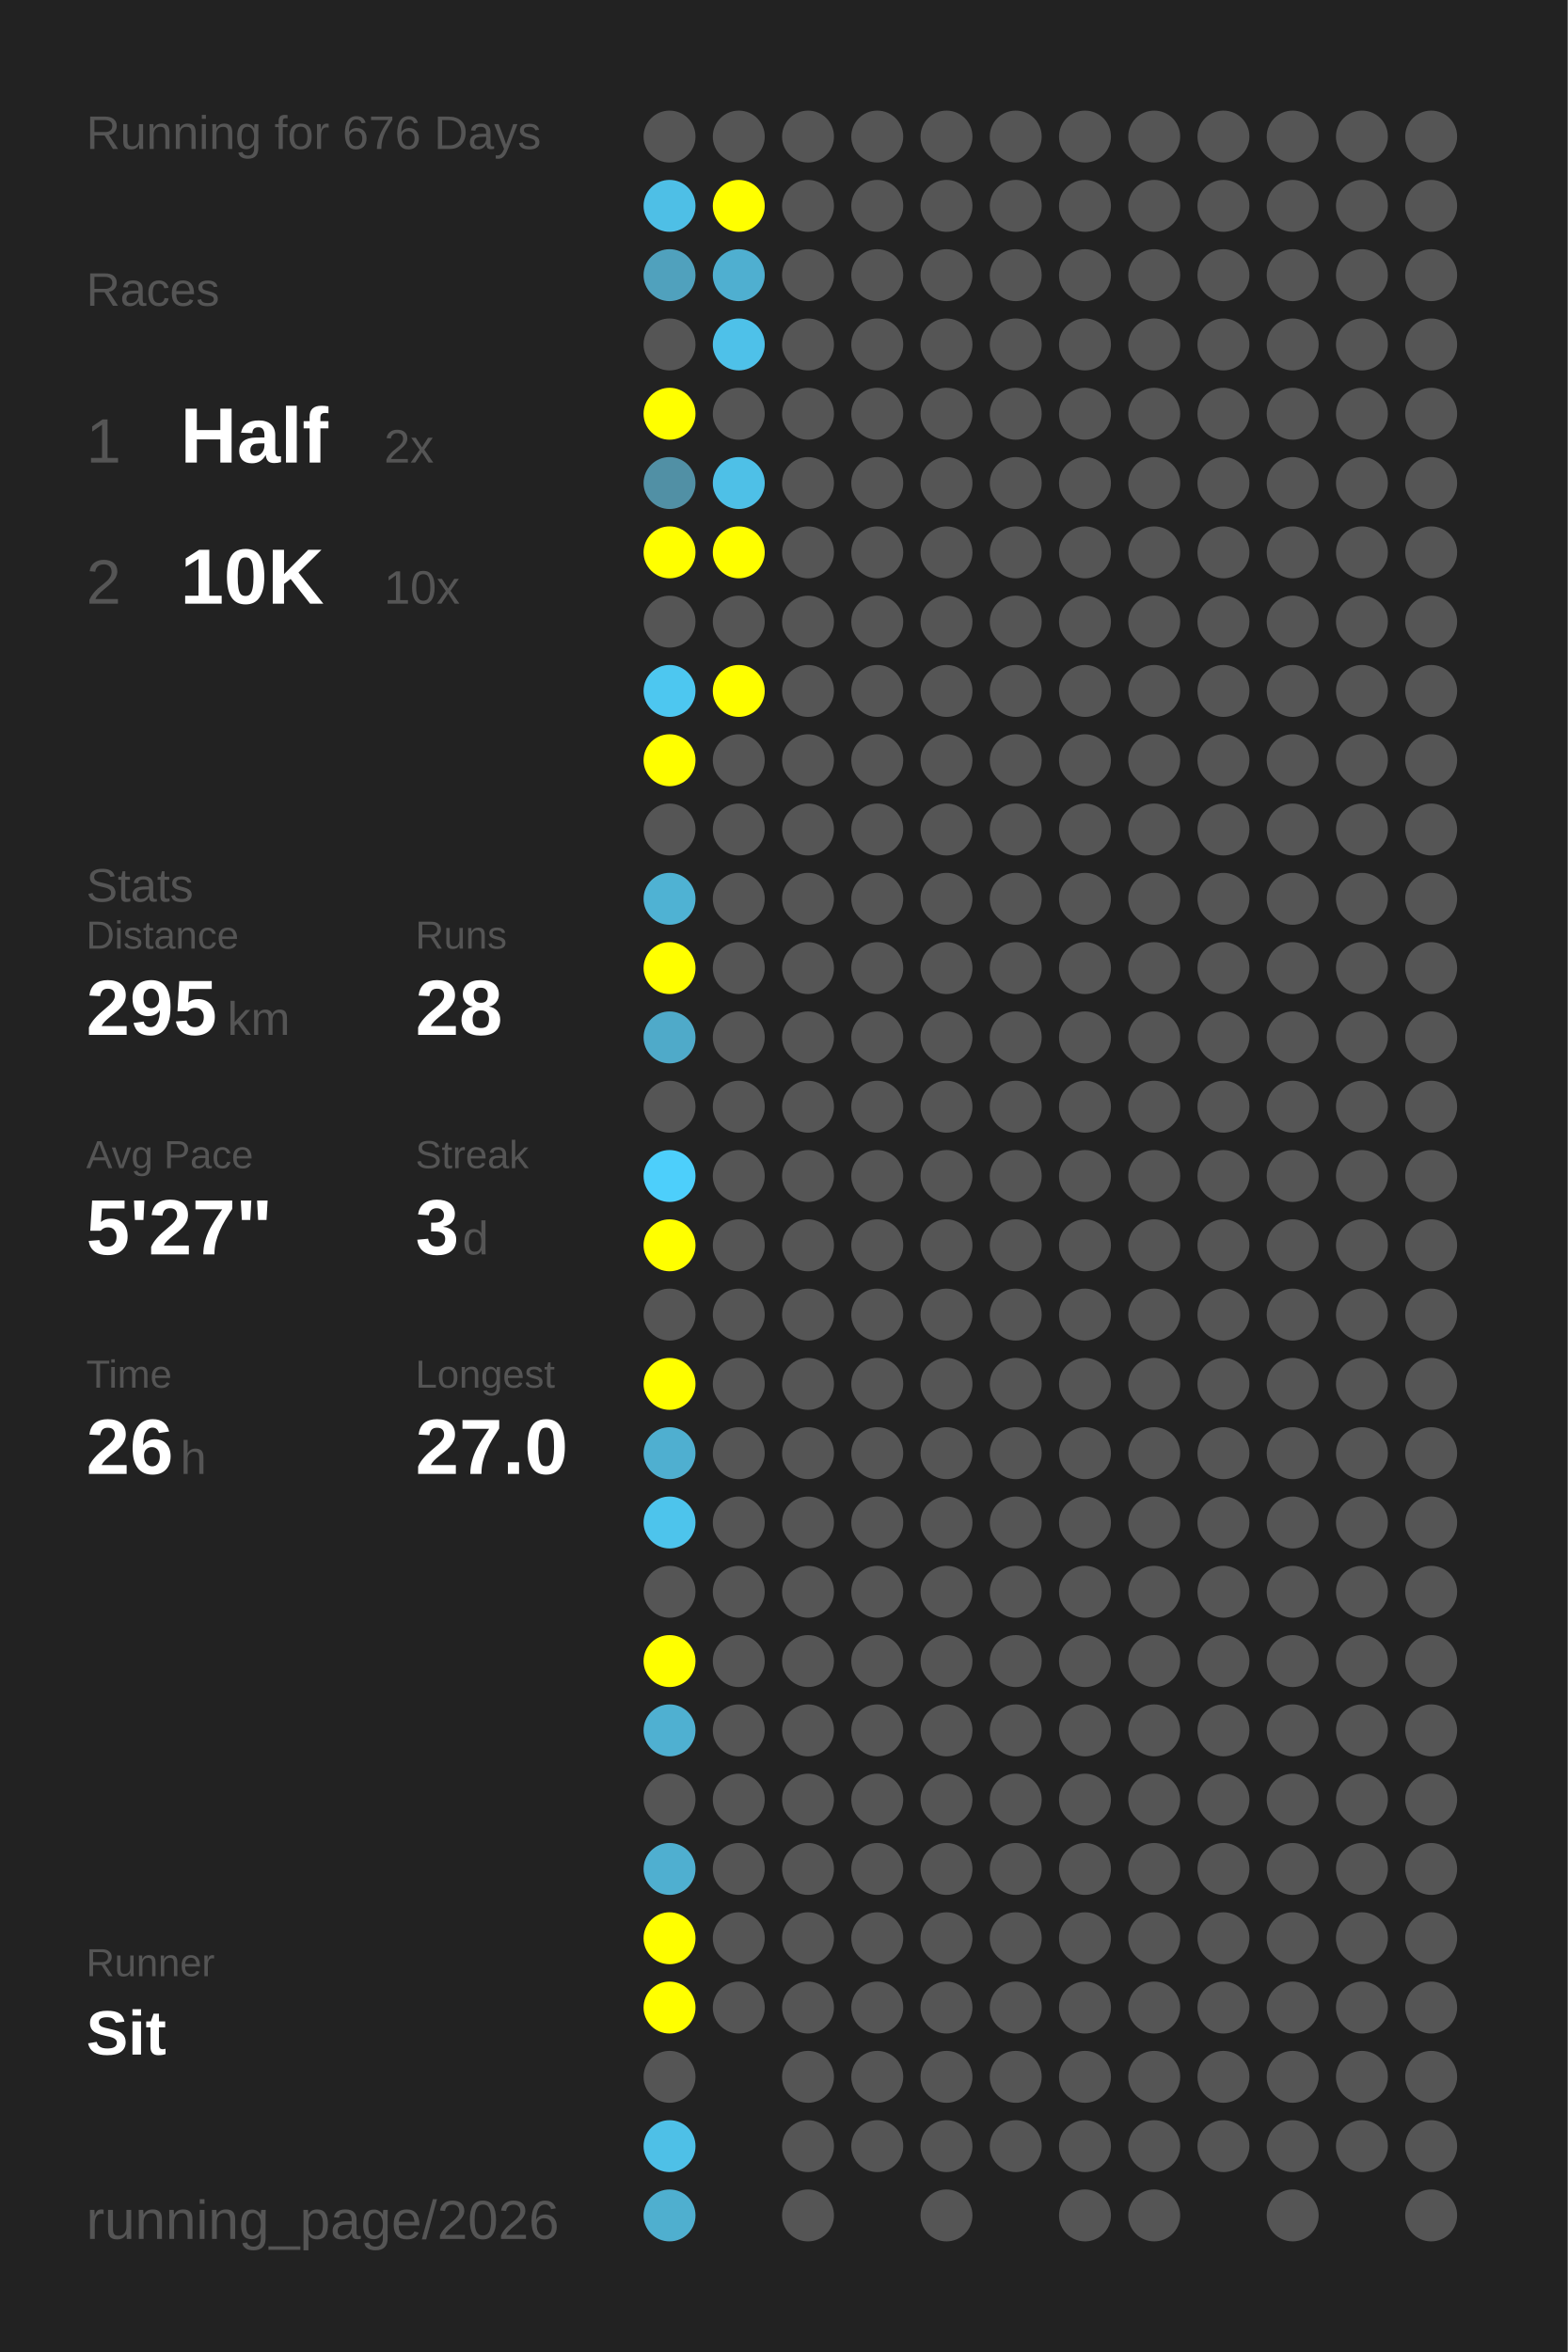
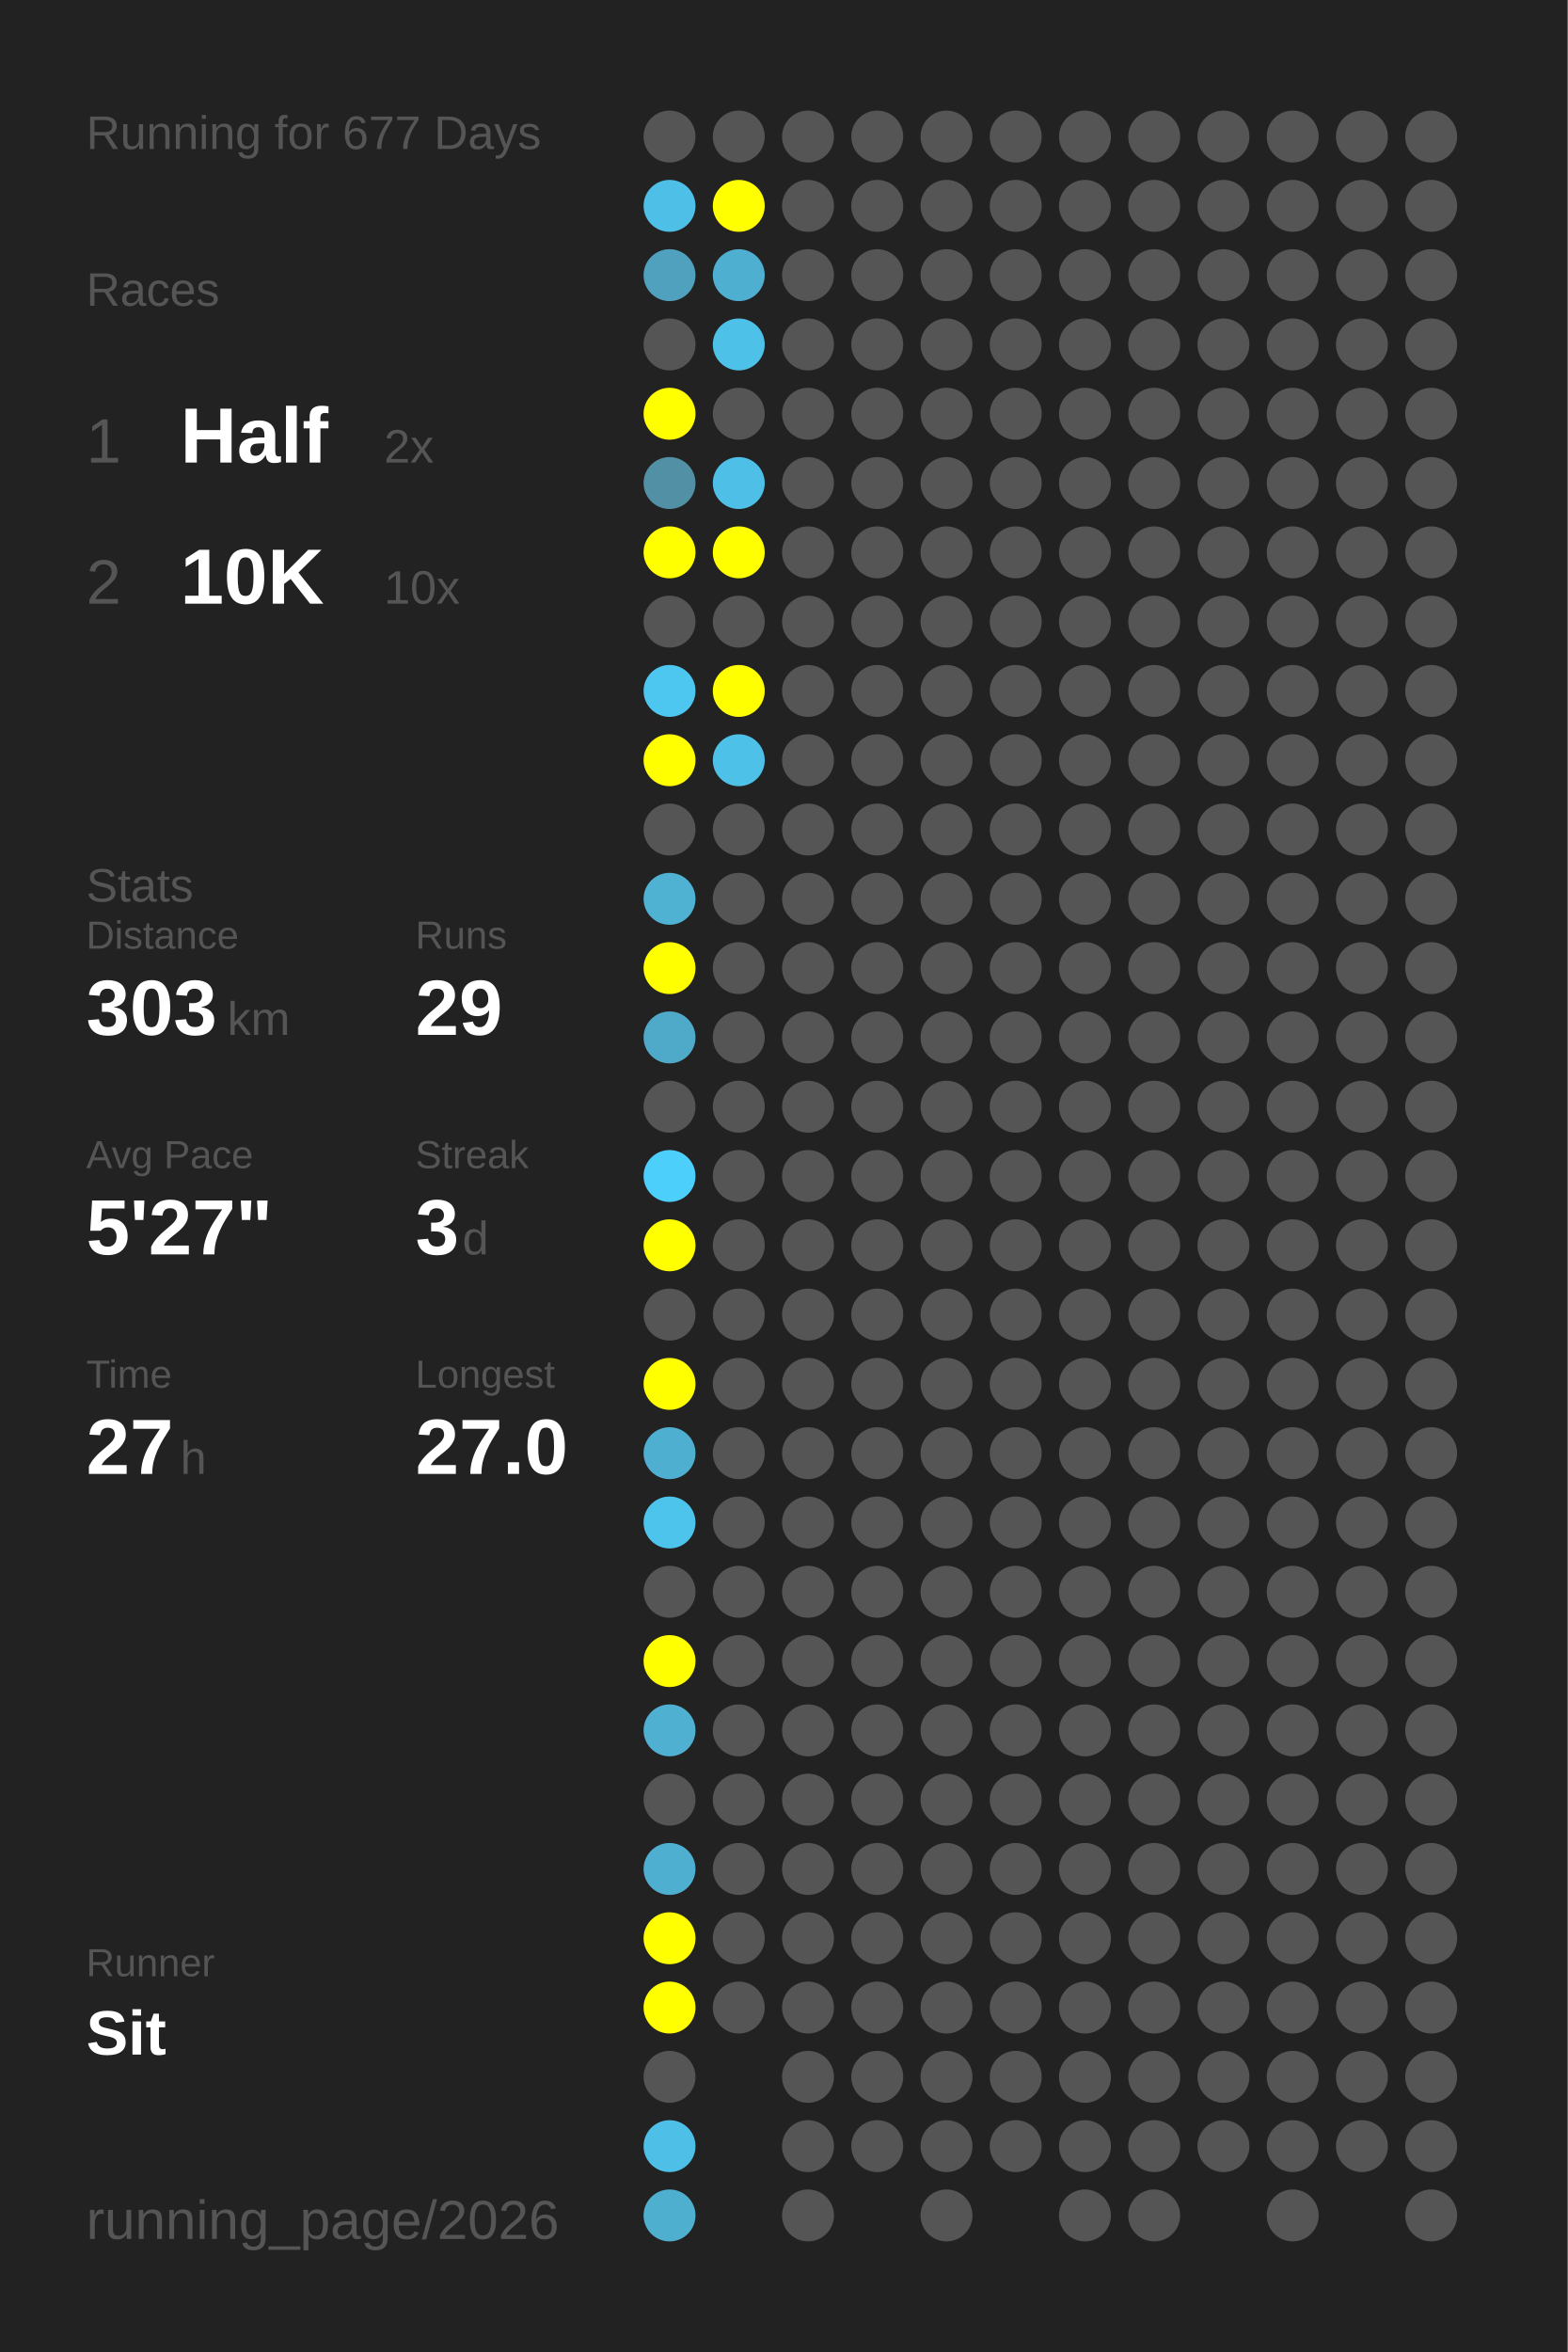
<svg xmlns="http://www.w3.org/2000/svg" baseProfile="full" height="300mm" version="1.1" viewBox="0,0,200,300" width="200mm">
  <defs />
  <rect fill="#222222" height="300" width="200" x="0" y="0" />
-   <text fill="#555555" style="font-size:6px; font-family:Arial;" x="11" y="19">Running for 676 Days</text>
+   <text fill="#555555" style="font-size:6px; font-family:Arial;" x="11" y="19">Running for 677 Days</text>
  <text fill="#555555" style="font-size:6px; font-family:Arial;" x="11" y="39">Races</text>
  <text fill="#555555" style="font-size:8px; font-family:Arial;" x="11" y="59">1</text>
  <text fill="#FFFFFF" style="font-size:10px; font-family:Arial; font-weight:bold;" x="23" y="59">Half</text>
  <text fill="#555555" style="font-size:6px; font-family:Arial;" x="49" y="59">2x</text>
  <text fill="#555555" style="font-size:8px; font-family:Arial;" x="11" y="77">2</text>
  <text fill="#FFFFFF" style="font-size:10px; font-family:Arial; font-weight:bold;" x="23" y="77">10K</text>
  <text fill="#555555" style="font-size:6px; font-family:Arial;" x="49" y="77">10x</text>
  <text fill="#555555" style="font-size:6px; font-family:Arial;" x="11" y="115">Stats</text>
  <text fill="#555555" style="font-size:5px; font-family:Arial;" x="11" y="121">Distance</text>
-   <text fill="#FFFFFF" style="font-size:10px; font-family:Arial; font-weight:bold;" x="11" y="132">295</text>
+   <text fill="#FFFFFF" style="font-size:10px; font-family:Arial; font-weight:bold;" x="11" y="132">303</text>
  <text fill="#555555" style="font-size:6px; font-family:Arial;" x="29" y="132">km</text>
  <text fill="#555555" style="font-size:5px; font-family:Arial;" x="53" y="121">Runs</text>
-   <text fill="#FFFFFF" style="font-size:10px; font-family:Arial; font-weight:bold;" x="53" y="132">28</text>
+   <text fill="#FFFFFF" style="font-size:10px; font-family:Arial; font-weight:bold;" x="53" y="132">29</text>
  <text fill="#555555" style="font-size:5px; font-family:Arial;" x="11" y="149">Avg Pace</text>
  <text fill="#FFFFFF" style="font-size:10px; font-family:Arial; font-weight:bold;" x="11" y="160">5'27"</text>
  <text fill="#555555" style="font-size:5px; font-family:Arial;" x="53" y="149">Streak</text>
  <text fill="#FFFFFF" style="font-size:10px; font-family:Arial; font-weight:bold;" x="53" y="160">3</text>
  <text fill="#555555" style="font-size:6px; font-family:Arial;" x="59" y="160">d</text>
  <text fill="#555555" style="font-size:5px; font-family:Arial;" x="11" y="177">Time</text>
-   <text fill="#FFFFFF" style="font-size:10px; font-family:Arial; font-weight:bold;" x="11" y="188">26</text>
+   <text fill="#FFFFFF" style="font-size:10px; font-family:Arial; font-weight:bold;" x="11" y="188">27</text>
  <text fill="#555555" style="font-size:6px; font-family:Arial;" x="23" y="188">h</text>
  <text fill="#555555" style="font-size:5px; font-family:Arial;" x="53" y="177">Longest</text>
  <text fill="#FFFFFF" style="font-size:10px; font-family:Arial; font-weight:bold;" x="53" y="188">27.0</text>
  <text fill="#555555" style="font-size:5px; font-family:Arial;" x="11" y="252.065">Runner</text>
  <text fill="#FFFFFF" style="font-size:8px; font-family:Arial; font-weight:bold;" x="11" y="262.065">Sit</text>
  <text fill="#555555" style="font-size:7px; font-family:Arial;" x="11" y="285.581">running_page/2026</text>
  <circle cx="85.417" cy="17.419" fill="#555555" r="3.312" />
  <circle cx="85.417" cy="26.258" fill="#4ebfe6" r="3.312" />
  <circle cx="85.417" cy="35.097" fill="#50a1bd" r="3.312" />
  <circle cx="85.417" cy="43.935" fill="#555555" r="3.312" />
  <circle cx="85.417" cy="52.774" fill="#FFFF00" r="3.312" />
  <circle cx="85.417" cy="61.613" fill="#5190a5" r="3.312" />
  <circle cx="85.417" cy="70.452" fill="#FFFF00" r="3.312" />
  <circle cx="85.417" cy="79.29" fill="#555555" r="3.312" />
  <circle cx="85.417" cy="88.129" fill="#4dc7f0" r="3.312" />
  <circle cx="85.417" cy="96.968" fill="#FFFF00" r="3.312" />
  <circle cx="85.417" cy="105.806" fill="#555555" r="3.312" />
  <circle cx="85.417" cy="114.645" fill="#4fb2d3" r="3.312" />
  <circle cx="85.417" cy="123.484" fill="#FFFF00" r="3.312" />
  <circle cx="85.417" cy="132.323" fill="#4faac9" r="3.312" />
  <circle cx="85.417" cy="141.161" fill="#555555" r="3.312" />
  <circle cx="85.417" cy="150" fill="#4dcffb" r="3.312" />
  <circle cx="85.417" cy="158.839" fill="#FFFF00" r="3.312" />
  <circle cx="85.417" cy="167.677" fill="#555555" r="3.312" />
  <circle cx="85.417" cy="176.516" fill="#FFFF00" r="3.312" />
  <circle cx="85.417" cy="185.355" fill="#4fafd0" r="3.312" />
  <circle cx="85.417" cy="194.194" fill="#4dc4ec" r="3.312" />
  <circle cx="85.417" cy="203.032" fill="#555555" r="3.312" />
  <circle cx="85.417" cy="211.871" fill="#FFFF00" r="3.312" />
  <circle cx="85.417" cy="220.71" fill="#4fb0d1" r="3.312" />
  <circle cx="85.417" cy="229.548" fill="#555555" r="3.312" />
  <circle cx="85.417" cy="238.387" fill="#4fafd0" r="3.312" />
  <circle cx="85.417" cy="247.226" fill="#FFFF00" r="3.312" />
  <circle cx="85.417" cy="256.065" fill="#FFFF00" r="3.312" />
  <circle cx="85.417" cy="264.903" fill="#555555" r="3.312" />
  <circle cx="85.417" cy="273.742" fill="#4ec0e7" r="3.312" />
  <circle cx="85.417" cy="282.581" fill="#4fafcf" r="3.312" />
  <circle cx="94.25" cy="17.419" fill="#555555" r="3.312" />
  <circle cx="94.25" cy="26.258" fill="#FFFF00" r="3.312" />
  <circle cx="94.25" cy="35.097" fill="#4fafd0" r="3.312" />
  <circle cx="94.25" cy="43.935" fill="#4ec1e9" r="3.312" />
  <circle cx="94.25" cy="52.774" fill="#555555" r="3.312" />
  <circle cx="94.25" cy="61.613" fill="#4ec0e7" r="3.312" />
  <circle cx="94.25" cy="70.452" fill="#FFFF00" r="3.312" />
  <circle cx="94.25" cy="79.29" fill="#555555" r="3.312" />
  <circle cx="94.25" cy="88.129" fill="#FFFF00" r="3.312" />
-   <circle cx="94.25" cy="96.968" fill="#555555" r="3.312" />
+   <circle cx="94.25" cy="96.968" fill="#4ec1e8" r="3.312" />
  <circle cx="94.25" cy="105.806" fill="#555555" r="3.312" />
  <circle cx="94.25" cy="114.645" fill="#555555" r="3.312" />
  <circle cx="94.25" cy="123.484" fill="#555555" r="3.312" />
  <circle cx="94.25" cy="132.323" fill="#555555" r="3.312" />
  <circle cx="94.25" cy="141.161" fill="#555555" r="3.312" />
  <circle cx="94.25" cy="150" fill="#555555" r="3.312" />
  <circle cx="94.25" cy="158.839" fill="#555555" r="3.312" />
  <circle cx="94.25" cy="167.677" fill="#555555" r="3.312" />
  <circle cx="94.25" cy="176.516" fill="#555555" r="3.312" />
  <circle cx="94.25" cy="185.355" fill="#555555" r="3.312" />
  <circle cx="94.25" cy="194.194" fill="#555555" r="3.312" />
  <circle cx="94.25" cy="203.032" fill="#555555" r="3.312" />
  <circle cx="94.25" cy="211.871" fill="#555555" r="3.312" />
  <circle cx="94.25" cy="220.71" fill="#555555" r="3.312" />
  <circle cx="94.25" cy="229.548" fill="#555555" r="3.312" />
  <circle cx="94.25" cy="238.387" fill="#555555" r="3.312" />
  <circle cx="94.25" cy="247.226" fill="#555555" r="3.312" />
  <circle cx="94.25" cy="256.065" fill="#555555" r="3.312" />
  <circle cx="103.083" cy="17.419" fill="#555555" r="3.312" />
  <circle cx="103.083" cy="26.258" fill="#555555" r="3.312" />
  <circle cx="103.083" cy="35.097" fill="#555555" r="3.312" />
  <circle cx="103.083" cy="43.935" fill="#555555" r="3.312" />
  <circle cx="103.083" cy="52.774" fill="#555555" r="3.312" />
  <circle cx="103.083" cy="61.613" fill="#555555" r="3.312" />
  <circle cx="103.083" cy="70.452" fill="#555555" r="3.312" />
  <circle cx="103.083" cy="79.29" fill="#555555" r="3.312" />
  <circle cx="103.083" cy="88.129" fill="#555555" r="3.312" />
  <circle cx="103.083" cy="96.968" fill="#555555" r="3.312" />
  <circle cx="103.083" cy="105.806" fill="#555555" r="3.312" />
  <circle cx="103.083" cy="114.645" fill="#555555" r="3.312" />
  <circle cx="103.083" cy="123.484" fill="#555555" r="3.312" />
  <circle cx="103.083" cy="132.323" fill="#555555" r="3.312" />
  <circle cx="103.083" cy="141.161" fill="#555555" r="3.312" />
  <circle cx="103.083" cy="150" fill="#555555" r="3.312" />
  <circle cx="103.083" cy="158.839" fill="#555555" r="3.312" />
  <circle cx="103.083" cy="167.677" fill="#555555" r="3.312" />
  <circle cx="103.083" cy="176.516" fill="#555555" r="3.312" />
  <circle cx="103.083" cy="185.355" fill="#555555" r="3.312" />
  <circle cx="103.083" cy="194.194" fill="#555555" r="3.312" />
  <circle cx="103.083" cy="203.032" fill="#555555" r="3.312" />
  <circle cx="103.083" cy="211.871" fill="#555555" r="3.312" />
  <circle cx="103.083" cy="220.71" fill="#555555" r="3.312" />
  <circle cx="103.083" cy="229.548" fill="#555555" r="3.312" />
  <circle cx="103.083" cy="238.387" fill="#555555" r="3.312" />
  <circle cx="103.083" cy="247.226" fill="#555555" r="3.312" />
  <circle cx="103.083" cy="256.065" fill="#555555" r="3.312" />
  <circle cx="103.083" cy="264.903" fill="#555555" r="3.312" />
  <circle cx="103.083" cy="273.742" fill="#555555" r="3.312" />
  <circle cx="103.083" cy="282.581" fill="#555555" r="3.312" />
  <circle cx="111.917" cy="17.419" fill="#555555" r="3.312" />
  <circle cx="111.917" cy="26.258" fill="#555555" r="3.312" />
  <circle cx="111.917" cy="35.097" fill="#555555" r="3.312" />
  <circle cx="111.917" cy="43.935" fill="#555555" r="3.312" />
  <circle cx="111.917" cy="52.774" fill="#555555" r="3.312" />
  <circle cx="111.917" cy="61.613" fill="#555555" r="3.312" />
  <circle cx="111.917" cy="70.452" fill="#555555" r="3.312" />
  <circle cx="111.917" cy="79.29" fill="#555555" r="3.312" />
  <circle cx="111.917" cy="88.129" fill="#555555" r="3.312" />
  <circle cx="111.917" cy="96.968" fill="#555555" r="3.312" />
  <circle cx="111.917" cy="105.806" fill="#555555" r="3.312" />
  <circle cx="111.917" cy="114.645" fill="#555555" r="3.312" />
  <circle cx="111.917" cy="123.484" fill="#555555" r="3.312" />
  <circle cx="111.917" cy="132.323" fill="#555555" r="3.312" />
  <circle cx="111.917" cy="141.161" fill="#555555" r="3.312" />
  <circle cx="111.917" cy="150" fill="#555555" r="3.312" />
  <circle cx="111.917" cy="158.839" fill="#555555" r="3.312" />
  <circle cx="111.917" cy="167.677" fill="#555555" r="3.312" />
  <circle cx="111.917" cy="176.516" fill="#555555" r="3.312" />
  <circle cx="111.917" cy="185.355" fill="#555555" r="3.312" />
  <circle cx="111.917" cy="194.194" fill="#555555" r="3.312" />
  <circle cx="111.917" cy="203.032" fill="#555555" r="3.312" />
  <circle cx="111.917" cy="211.871" fill="#555555" r="3.312" />
  <circle cx="111.917" cy="220.71" fill="#555555" r="3.312" />
  <circle cx="111.917" cy="229.548" fill="#555555" r="3.312" />
  <circle cx="111.917" cy="238.387" fill="#555555" r="3.312" />
  <circle cx="111.917" cy="247.226" fill="#555555" r="3.312" />
  <circle cx="111.917" cy="256.065" fill="#555555" r="3.312" />
  <circle cx="111.917" cy="264.903" fill="#555555" r="3.312" />
  <circle cx="111.917" cy="273.742" fill="#555555" r="3.312" />
  <circle cx="120.75" cy="17.419" fill="#555555" r="3.312" />
  <circle cx="120.75" cy="26.258" fill="#555555" r="3.312" />
  <circle cx="120.75" cy="35.097" fill="#555555" r="3.312" />
  <circle cx="120.75" cy="43.935" fill="#555555" r="3.312" />
  <circle cx="120.75" cy="52.774" fill="#555555" r="3.312" />
  <circle cx="120.75" cy="61.613" fill="#555555" r="3.312" />
  <circle cx="120.75" cy="70.452" fill="#555555" r="3.312" />
  <circle cx="120.75" cy="79.29" fill="#555555" r="3.312" />
  <circle cx="120.75" cy="88.129" fill="#555555" r="3.312" />
  <circle cx="120.75" cy="96.968" fill="#555555" r="3.312" />
  <circle cx="120.75" cy="105.806" fill="#555555" r="3.312" />
  <circle cx="120.75" cy="114.645" fill="#555555" r="3.312" />
  <circle cx="120.75" cy="123.484" fill="#555555" r="3.312" />
  <circle cx="120.75" cy="132.323" fill="#555555" r="3.312" />
  <circle cx="120.75" cy="141.161" fill="#555555" r="3.312" />
  <circle cx="120.75" cy="150" fill="#555555" r="3.312" />
  <circle cx="120.75" cy="158.839" fill="#555555" r="3.312" />
  <circle cx="120.75" cy="167.677" fill="#555555" r="3.312" />
  <circle cx="120.75" cy="176.516" fill="#555555" r="3.312" />
  <circle cx="120.75" cy="185.355" fill="#555555" r="3.312" />
  <circle cx="120.75" cy="194.194" fill="#555555" r="3.312" />
  <circle cx="120.75" cy="203.032" fill="#555555" r="3.312" />
  <circle cx="120.75" cy="211.871" fill="#555555" r="3.312" />
  <circle cx="120.75" cy="220.71" fill="#555555" r="3.312" />
  <circle cx="120.75" cy="229.548" fill="#555555" r="3.312" />
  <circle cx="120.75" cy="238.387" fill="#555555" r="3.312" />
  <circle cx="120.75" cy="247.226" fill="#555555" r="3.312" />
  <circle cx="120.75" cy="256.065" fill="#555555" r="3.312" />
  <circle cx="120.75" cy="264.903" fill="#555555" r="3.312" />
  <circle cx="120.75" cy="273.742" fill="#555555" r="3.312" />
  <circle cx="120.75" cy="282.581" fill="#555555" r="3.312" />
  <circle cx="129.583" cy="17.419" fill="#555555" r="3.312" />
  <circle cx="129.583" cy="26.258" fill="#555555" r="3.312" />
  <circle cx="129.583" cy="35.097" fill="#555555" r="3.312" />
  <circle cx="129.583" cy="43.935" fill="#555555" r="3.312" />
  <circle cx="129.583" cy="52.774" fill="#555555" r="3.312" />
  <circle cx="129.583" cy="61.613" fill="#555555" r="3.312" />
  <circle cx="129.583" cy="70.452" fill="#555555" r="3.312" />
  <circle cx="129.583" cy="79.29" fill="#555555" r="3.312" />
  <circle cx="129.583" cy="88.129" fill="#555555" r="3.312" />
  <circle cx="129.583" cy="96.968" fill="#555555" r="3.312" />
  <circle cx="129.583" cy="105.806" fill="#555555" r="3.312" />
  <circle cx="129.583" cy="114.645" fill="#555555" r="3.312" />
  <circle cx="129.583" cy="123.484" fill="#555555" r="3.312" />
  <circle cx="129.583" cy="132.323" fill="#555555" r="3.312" />
  <circle cx="129.583" cy="141.161" fill="#555555" r="3.312" />
  <circle cx="129.583" cy="150" fill="#555555" r="3.312" />
  <circle cx="129.583" cy="158.839" fill="#555555" r="3.312" />
  <circle cx="129.583" cy="167.677" fill="#555555" r="3.312" />
  <circle cx="129.583" cy="176.516" fill="#555555" r="3.312" />
  <circle cx="129.583" cy="185.355" fill="#555555" r="3.312" />
  <circle cx="129.583" cy="194.194" fill="#555555" r="3.312" />
  <circle cx="129.583" cy="203.032" fill="#555555" r="3.312" />
  <circle cx="129.583" cy="211.871" fill="#555555" r="3.312" />
  <circle cx="129.583" cy="220.71" fill="#555555" r="3.312" />
  <circle cx="129.583" cy="229.548" fill="#555555" r="3.312" />
  <circle cx="129.583" cy="238.387" fill="#555555" r="3.312" />
  <circle cx="129.583" cy="247.226" fill="#555555" r="3.312" />
  <circle cx="129.583" cy="256.065" fill="#555555" r="3.312" />
  <circle cx="129.583" cy="264.903" fill="#555555" r="3.312" />
  <circle cx="129.583" cy="273.742" fill="#555555" r="3.312" />
  <circle cx="138.417" cy="17.419" fill="#555555" r="3.312" />
  <circle cx="138.417" cy="26.258" fill="#555555" r="3.312" />
  <circle cx="138.417" cy="35.097" fill="#555555" r="3.312" />
  <circle cx="138.417" cy="43.935" fill="#555555" r="3.312" />
  <circle cx="138.417" cy="52.774" fill="#555555" r="3.312" />
  <circle cx="138.417" cy="61.613" fill="#555555" r="3.312" />
  <circle cx="138.417" cy="70.452" fill="#555555" r="3.312" />
  <circle cx="138.417" cy="79.29" fill="#555555" r="3.312" />
  <circle cx="138.417" cy="88.129" fill="#555555" r="3.312" />
  <circle cx="138.417" cy="96.968" fill="#555555" r="3.312" />
  <circle cx="138.417" cy="105.806" fill="#555555" r="3.312" />
  <circle cx="138.417" cy="114.645" fill="#555555" r="3.312" />
  <circle cx="138.417" cy="123.484" fill="#555555" r="3.312" />
  <circle cx="138.417" cy="132.323" fill="#555555" r="3.312" />
  <circle cx="138.417" cy="141.161" fill="#555555" r="3.312" />
  <circle cx="138.417" cy="150" fill="#555555" r="3.312" />
  <circle cx="138.417" cy="158.839" fill="#555555" r="3.312" />
  <circle cx="138.417" cy="167.677" fill="#555555" r="3.312" />
  <circle cx="138.417" cy="176.516" fill="#555555" r="3.312" />
  <circle cx="138.417" cy="185.355" fill="#555555" r="3.312" />
  <circle cx="138.417" cy="194.194" fill="#555555" r="3.312" />
  <circle cx="138.417" cy="203.032" fill="#555555" r="3.312" />
  <circle cx="138.417" cy="211.871" fill="#555555" r="3.312" />
  <circle cx="138.417" cy="220.71" fill="#555555" r="3.312" />
  <circle cx="138.417" cy="229.548" fill="#555555" r="3.312" />
  <circle cx="138.417" cy="238.387" fill="#555555" r="3.312" />
  <circle cx="138.417" cy="247.226" fill="#555555" r="3.312" />
  <circle cx="138.417" cy="256.065" fill="#555555" r="3.312" />
  <circle cx="138.417" cy="264.903" fill="#555555" r="3.312" />
  <circle cx="138.417" cy="273.742" fill="#555555" r="3.312" />
  <circle cx="138.417" cy="282.581" fill="#555555" r="3.312" />
  <circle cx="147.25" cy="17.419" fill="#555555" r="3.312" />
  <circle cx="147.25" cy="26.258" fill="#555555" r="3.312" />
  <circle cx="147.25" cy="35.097" fill="#555555" r="3.312" />
  <circle cx="147.25" cy="43.935" fill="#555555" r="3.312" />
  <circle cx="147.25" cy="52.774" fill="#555555" r="3.312" />
  <circle cx="147.25" cy="61.613" fill="#555555" r="3.312" />
  <circle cx="147.25" cy="70.452" fill="#555555" r="3.312" />
  <circle cx="147.25" cy="79.29" fill="#555555" r="3.312" />
  <circle cx="147.25" cy="88.129" fill="#555555" r="3.312" />
  <circle cx="147.25" cy="96.968" fill="#555555" r="3.312" />
  <circle cx="147.25" cy="105.806" fill="#555555" r="3.312" />
  <circle cx="147.25" cy="114.645" fill="#555555" r="3.312" />
  <circle cx="147.25" cy="123.484" fill="#555555" r="3.312" />
  <circle cx="147.25" cy="132.323" fill="#555555" r="3.312" />
  <circle cx="147.25" cy="141.161" fill="#555555" r="3.312" />
  <circle cx="147.25" cy="150" fill="#555555" r="3.312" />
  <circle cx="147.25" cy="158.839" fill="#555555" r="3.312" />
  <circle cx="147.25" cy="167.677" fill="#555555" r="3.312" />
  <circle cx="147.25" cy="176.516" fill="#555555" r="3.312" />
  <circle cx="147.25" cy="185.355" fill="#555555" r="3.312" />
  <circle cx="147.25" cy="194.194" fill="#555555" r="3.312" />
  <circle cx="147.25" cy="203.032" fill="#555555" r="3.312" />
  <circle cx="147.25" cy="211.871" fill="#555555" r="3.312" />
  <circle cx="147.25" cy="220.71" fill="#555555" r="3.312" />
  <circle cx="147.25" cy="229.548" fill="#555555" r="3.312" />
  <circle cx="147.25" cy="238.387" fill="#555555" r="3.312" />
  <circle cx="147.25" cy="247.226" fill="#555555" r="3.312" />
  <circle cx="147.25" cy="256.065" fill="#555555" r="3.312" />
  <circle cx="147.25" cy="264.903" fill="#555555" r="3.312" />
  <circle cx="147.25" cy="273.742" fill="#555555" r="3.312" />
  <circle cx="147.25" cy="282.581" fill="#555555" r="3.312" />
  <circle cx="156.083" cy="17.419" fill="#555555" r="3.312" />
  <circle cx="156.083" cy="26.258" fill="#555555" r="3.312" />
  <circle cx="156.083" cy="35.097" fill="#555555" r="3.312" />
  <circle cx="156.083" cy="43.935" fill="#555555" r="3.312" />
  <circle cx="156.083" cy="52.774" fill="#555555" r="3.312" />
  <circle cx="156.083" cy="61.613" fill="#555555" r="3.312" />
  <circle cx="156.083" cy="70.452" fill="#555555" r="3.312" />
  <circle cx="156.083" cy="79.29" fill="#555555" r="3.312" />
  <circle cx="156.083" cy="88.129" fill="#555555" r="3.312" />
  <circle cx="156.083" cy="96.968" fill="#555555" r="3.312" />
  <circle cx="156.083" cy="105.806" fill="#555555" r="3.312" />
  <circle cx="156.083" cy="114.645" fill="#555555" r="3.312" />
  <circle cx="156.083" cy="123.484" fill="#555555" r="3.312" />
  <circle cx="156.083" cy="132.323" fill="#555555" r="3.312" />
  <circle cx="156.083" cy="141.161" fill="#555555" r="3.312" />
  <circle cx="156.083" cy="150" fill="#555555" r="3.312" />
  <circle cx="156.083" cy="158.839" fill="#555555" r="3.312" />
  <circle cx="156.083" cy="167.677" fill="#555555" r="3.312" />
  <circle cx="156.083" cy="176.516" fill="#555555" r="3.312" />
  <circle cx="156.083" cy="185.355" fill="#555555" r="3.312" />
  <circle cx="156.083" cy="194.194" fill="#555555" r="3.312" />
  <circle cx="156.083" cy="203.032" fill="#555555" r="3.312" />
  <circle cx="156.083" cy="211.871" fill="#555555" r="3.312" />
  <circle cx="156.083" cy="220.71" fill="#555555" r="3.312" />
  <circle cx="156.083" cy="229.548" fill="#555555" r="3.312" />
  <circle cx="156.083" cy="238.387" fill="#555555" r="3.312" />
  <circle cx="156.083" cy="247.226" fill="#555555" r="3.312" />
  <circle cx="156.083" cy="256.065" fill="#555555" r="3.312" />
  <circle cx="156.083" cy="264.903" fill="#555555" r="3.312" />
  <circle cx="156.083" cy="273.742" fill="#555555" r="3.312" />
  <circle cx="164.917" cy="17.419" fill="#555555" r="3.312" />
  <circle cx="164.917" cy="26.258" fill="#555555" r="3.312" />
  <circle cx="164.917" cy="35.097" fill="#555555" r="3.312" />
  <circle cx="164.917" cy="43.935" fill="#555555" r="3.312" />
  <circle cx="164.917" cy="52.774" fill="#555555" r="3.312" />
  <circle cx="164.917" cy="61.613" fill="#555555" r="3.312" />
  <circle cx="164.917" cy="70.452" fill="#555555" r="3.312" />
  <circle cx="164.917" cy="79.29" fill="#555555" r="3.312" />
  <circle cx="164.917" cy="88.129" fill="#555555" r="3.312" />
  <circle cx="164.917" cy="96.968" fill="#555555" r="3.312" />
  <circle cx="164.917" cy="105.806" fill="#555555" r="3.312" />
  <circle cx="164.917" cy="114.645" fill="#555555" r="3.312" />
  <circle cx="164.917" cy="123.484" fill="#555555" r="3.312" />
  <circle cx="164.917" cy="132.323" fill="#555555" r="3.312" />
  <circle cx="164.917" cy="141.161" fill="#555555" r="3.312" />
  <circle cx="164.917" cy="150" fill="#555555" r="3.312" />
  <circle cx="164.917" cy="158.839" fill="#555555" r="3.312" />
  <circle cx="164.917" cy="167.677" fill="#555555" r="3.312" />
  <circle cx="164.917" cy="176.516" fill="#555555" r="3.312" />
  <circle cx="164.917" cy="185.355" fill="#555555" r="3.312" />
  <circle cx="164.917" cy="194.194" fill="#555555" r="3.312" />
  <circle cx="164.917" cy="203.032" fill="#555555" r="3.312" />
  <circle cx="164.917" cy="211.871" fill="#555555" r="3.312" />
  <circle cx="164.917" cy="220.71" fill="#555555" r="3.312" />
  <circle cx="164.917" cy="229.548" fill="#555555" r="3.312" />
  <circle cx="164.917" cy="238.387" fill="#555555" r="3.312" />
  <circle cx="164.917" cy="247.226" fill="#555555" r="3.312" />
  <circle cx="164.917" cy="256.065" fill="#555555" r="3.312" />
  <circle cx="164.917" cy="264.903" fill="#555555" r="3.312" />
  <circle cx="164.917" cy="273.742" fill="#555555" r="3.312" />
  <circle cx="164.917" cy="282.581" fill="#555555" r="3.312" />
  <circle cx="173.75" cy="17.419" fill="#555555" r="3.312" />
  <circle cx="173.75" cy="26.258" fill="#555555" r="3.312" />
  <circle cx="173.75" cy="35.097" fill="#555555" r="3.312" />
  <circle cx="173.75" cy="43.935" fill="#555555" r="3.312" />
  <circle cx="173.75" cy="52.774" fill="#555555" r="3.312" />
  <circle cx="173.75" cy="61.613" fill="#555555" r="3.312" />
  <circle cx="173.75" cy="70.452" fill="#555555" r="3.312" />
  <circle cx="173.75" cy="79.29" fill="#555555" r="3.312" />
  <circle cx="173.75" cy="88.129" fill="#555555" r="3.312" />
  <circle cx="173.75" cy="96.968" fill="#555555" r="3.312" />
  <circle cx="173.75" cy="105.806" fill="#555555" r="3.312" />
  <circle cx="173.75" cy="114.645" fill="#555555" r="3.312" />
  <circle cx="173.75" cy="123.484" fill="#555555" r="3.312" />
  <circle cx="173.75" cy="132.323" fill="#555555" r="3.312" />
  <circle cx="173.75" cy="141.161" fill="#555555" r="3.312" />
  <circle cx="173.75" cy="150" fill="#555555" r="3.312" />
  <circle cx="173.75" cy="158.839" fill="#555555" r="3.312" />
  <circle cx="173.75" cy="167.677" fill="#555555" r="3.312" />
  <circle cx="173.75" cy="176.516" fill="#555555" r="3.312" />
  <circle cx="173.75" cy="185.355" fill="#555555" r="3.312" />
  <circle cx="173.75" cy="194.194" fill="#555555" r="3.312" />
  <circle cx="173.75" cy="203.032" fill="#555555" r="3.312" />
  <circle cx="173.75" cy="211.871" fill="#555555" r="3.312" />
  <circle cx="173.75" cy="220.71" fill="#555555" r="3.312" />
  <circle cx="173.75" cy="229.548" fill="#555555" r="3.312" />
  <circle cx="173.75" cy="238.387" fill="#555555" r="3.312" />
  <circle cx="173.75" cy="247.226" fill="#555555" r="3.312" />
  <circle cx="173.75" cy="256.065" fill="#555555" r="3.312" />
  <circle cx="173.75" cy="264.903" fill="#555555" r="3.312" />
  <circle cx="173.75" cy="273.742" fill="#555555" r="3.312" />
  <circle cx="182.583" cy="17.419" fill="#555555" r="3.312" />
  <circle cx="182.583" cy="26.258" fill="#555555" r="3.312" />
  <circle cx="182.583" cy="35.097" fill="#555555" r="3.312" />
  <circle cx="182.583" cy="43.935" fill="#555555" r="3.312" />
  <circle cx="182.583" cy="52.774" fill="#555555" r="3.312" />
  <circle cx="182.583" cy="61.613" fill="#555555" r="3.312" />
  <circle cx="182.583" cy="70.452" fill="#555555" r="3.312" />
  <circle cx="182.583" cy="79.29" fill="#555555" r="3.312" />
  <circle cx="182.583" cy="88.129" fill="#555555" r="3.312" />
  <circle cx="182.583" cy="96.968" fill="#555555" r="3.312" />
  <circle cx="182.583" cy="105.806" fill="#555555" r="3.312" />
  <circle cx="182.583" cy="114.645" fill="#555555" r="3.312" />
  <circle cx="182.583" cy="123.484" fill="#555555" r="3.312" />
  <circle cx="182.583" cy="132.323" fill="#555555" r="3.312" />
  <circle cx="182.583" cy="141.161" fill="#555555" r="3.312" />
  <circle cx="182.583" cy="150" fill="#555555" r="3.312" />
  <circle cx="182.583" cy="158.839" fill="#555555" r="3.312" />
  <circle cx="182.583" cy="167.677" fill="#555555" r="3.312" />
  <circle cx="182.583" cy="176.516" fill="#555555" r="3.312" />
  <circle cx="182.583" cy="185.355" fill="#555555" r="3.312" />
  <circle cx="182.583" cy="194.194" fill="#555555" r="3.312" />
  <circle cx="182.583" cy="203.032" fill="#555555" r="3.312" />
  <circle cx="182.583" cy="211.871" fill="#555555" r="3.312" />
  <circle cx="182.583" cy="220.71" fill="#555555" r="3.312" />
  <circle cx="182.583" cy="229.548" fill="#555555" r="3.312" />
  <circle cx="182.583" cy="238.387" fill="#555555" r="3.312" />
  <circle cx="182.583" cy="247.226" fill="#555555" r="3.312" />
  <circle cx="182.583" cy="256.065" fill="#555555" r="3.312" />
  <circle cx="182.583" cy="264.903" fill="#555555" r="3.312" />
  <circle cx="182.583" cy="273.742" fill="#555555" r="3.312" />
  <circle cx="182.583" cy="282.581" fill="#555555" r="3.312" />
</svg>
